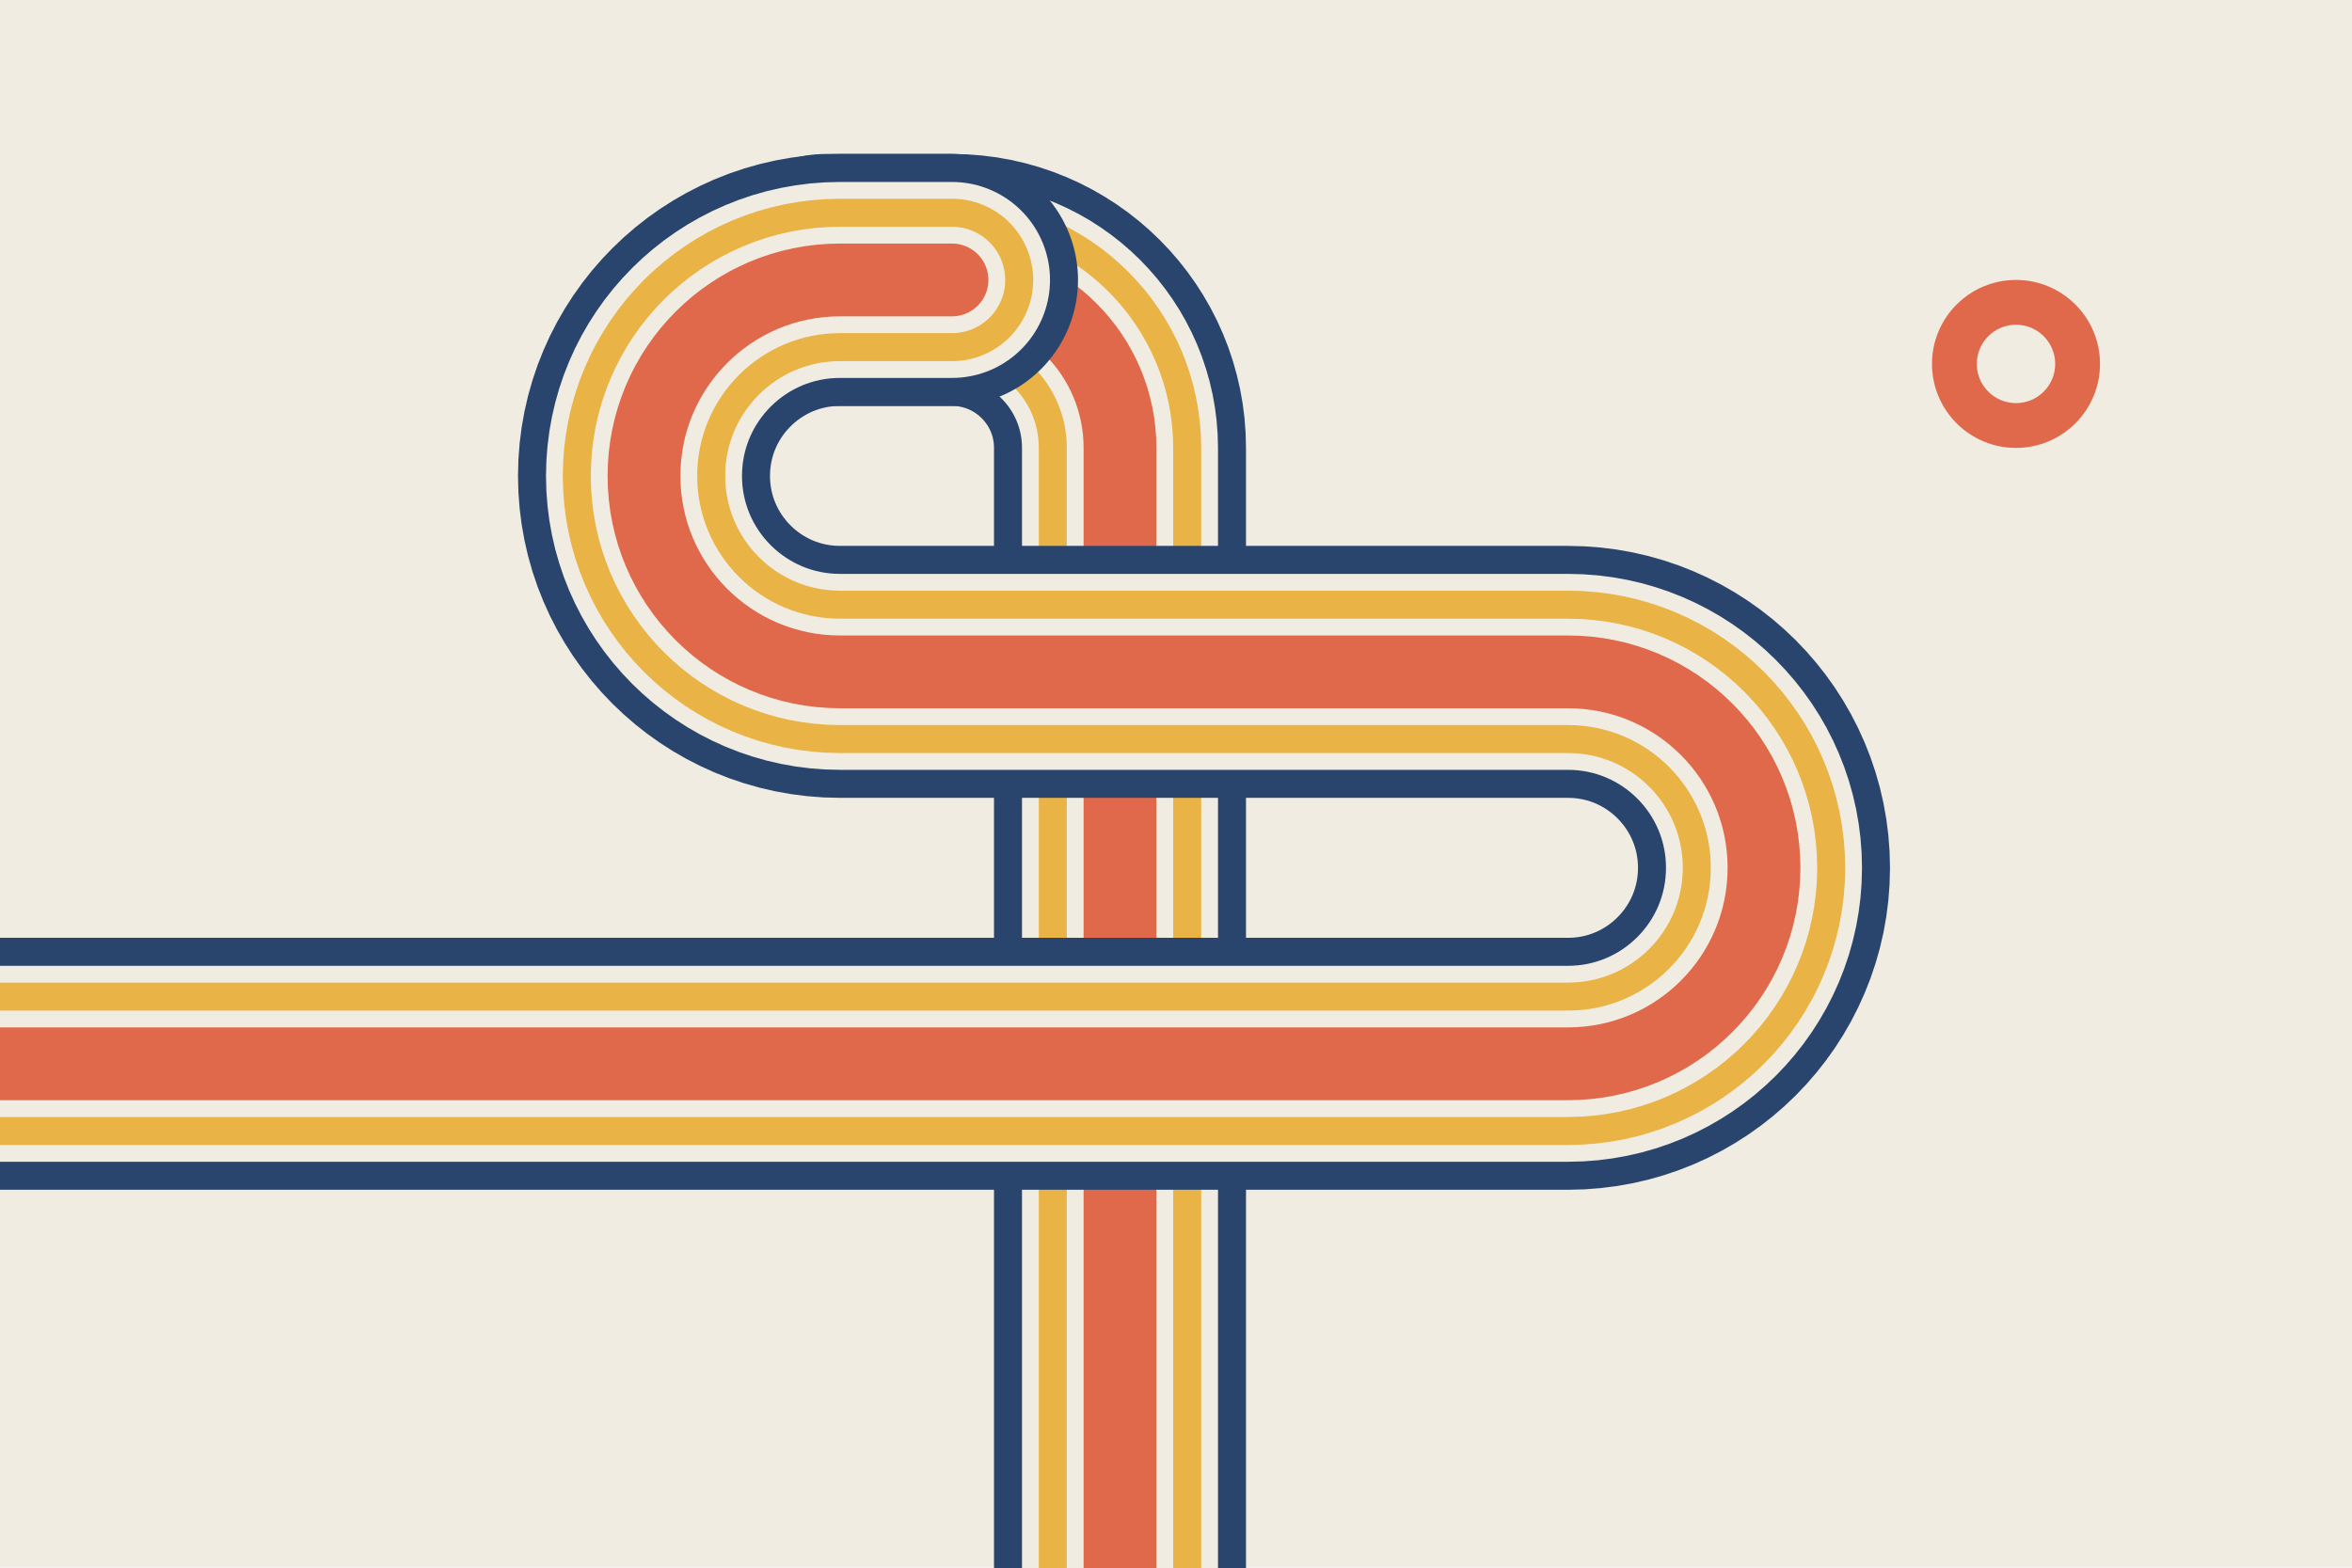
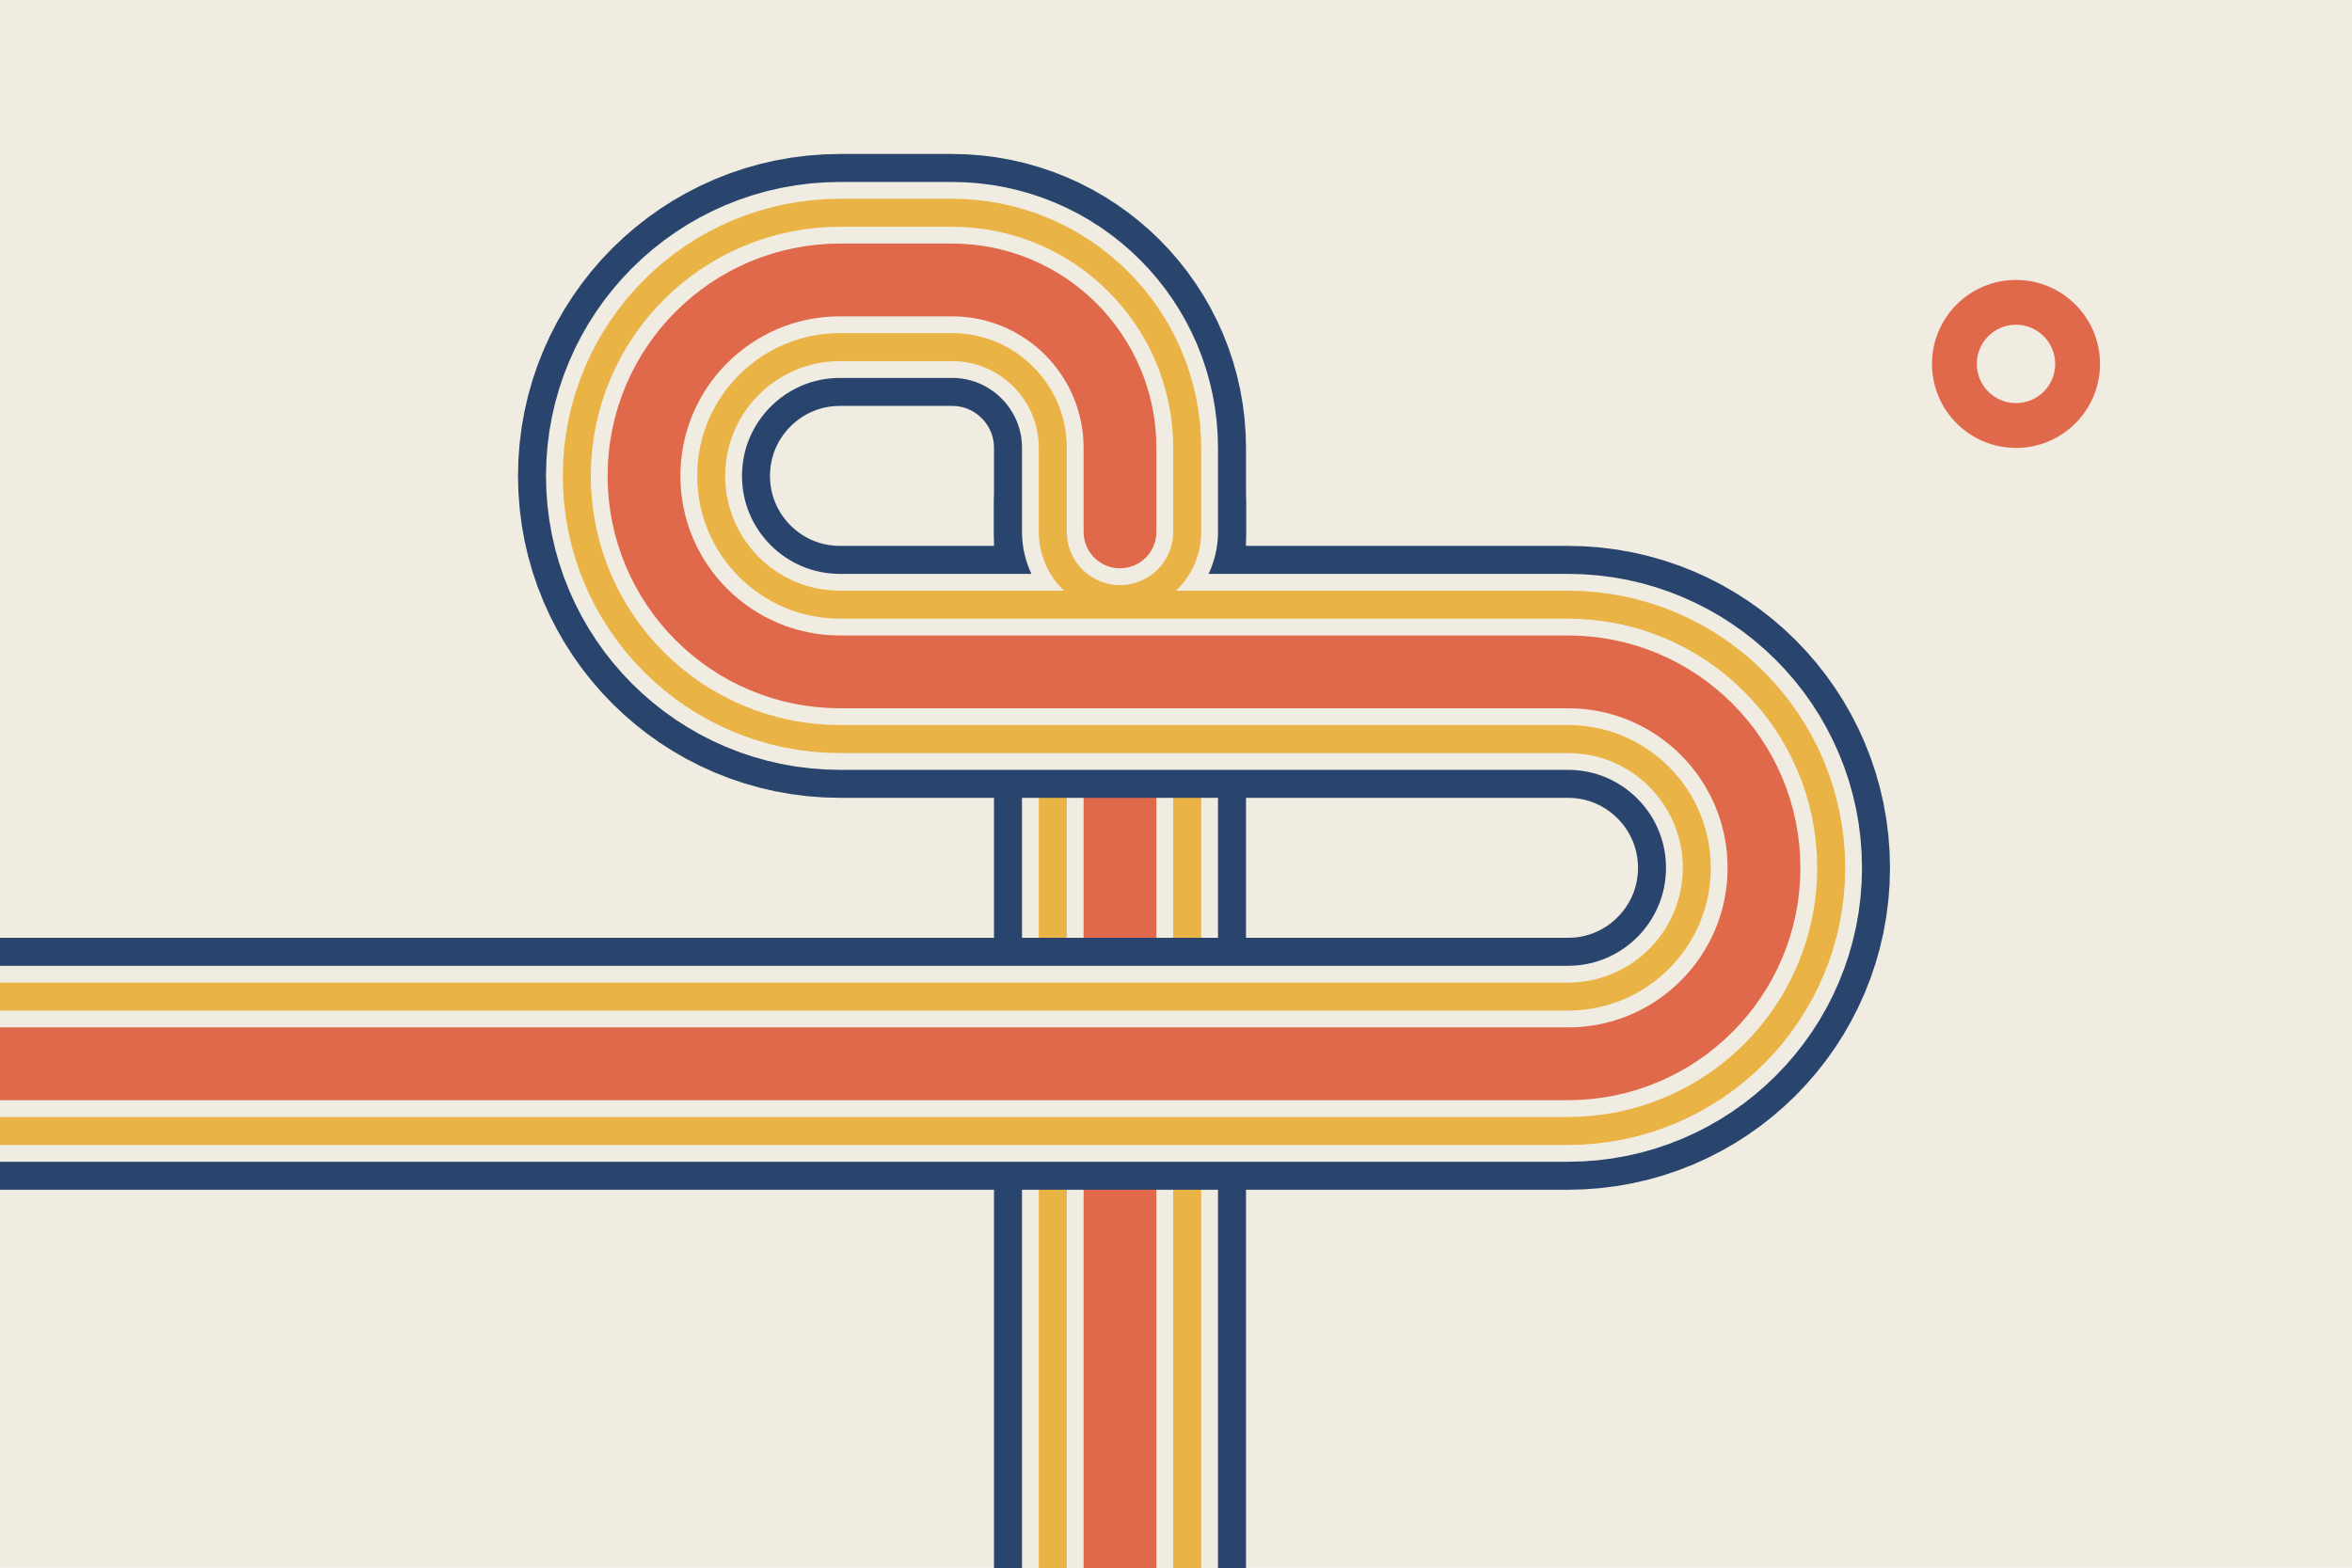
<svg xmlns="http://www.w3.org/2000/svg" viewBox="0 0 840 560" fill="none">
  <rect width="840" height="560" fill="#f1ece1" />
-   <path d="M295 100 H340 A60 60 0 0 1 400 160 V640" stroke="#29456e" stroke-width="90" stroke-linecap="round" fill="none" />
-   <path d="M295 100 H340 A60 60 0 0 1 400 160 V640" stroke="#f1ece1" stroke-width="70" stroke-linecap="round" fill="none" />
-   <path d="M295 100 H340 A60 60 0 0 1 400 160 V640" stroke="#e9b345" stroke-width="58" stroke-linecap="round" fill="none" />
-   <path d="M295 100 H340 A60 60 0 0 1 400 160 V640" stroke="#f1ece1" stroke-width="38" stroke-linecap="round" fill="none" />
-   <path d="M295 100 H340 A60 60 0 0 1 400 160 V640" stroke="#e0684b" stroke-width="26" stroke-linecap="round" fill="none" />
-   <path d="M-80 380 H560 A70 70 0 0 0 560 240 H300 A70 70 0 0 1 300 100 H340" stroke="#29456e" stroke-width="90" stroke-linecap="round" fill="none" />
-   <path d="M-80 380 H560 A70 70 0 0 0 560 240 H300 A70 70 0 0 1 300 100 H340" stroke="#f1ece1" stroke-width="70" stroke-linecap="round" fill="none" />
-   <path d="M-80 380 H560 A70 70 0 0 0 560 240 H300 A70 70 0 0 1 300 100 H340" stroke="#e9b345" stroke-width="58" stroke-linecap="round" fill="none" />
-   <path d="M-80 380 H560 A70 70 0 0 0 560 240 H300 A70 70 0 0 1 300 100 H340" stroke="#f1ece1" stroke-width="38" stroke-linecap="round" fill="none" />
-   <path d="M-80 380 H560 A70 70 0 0 0 560 240 H300 A70 70 0 0 1 300 100 H340" stroke="#e0684b" stroke-width="26" stroke-linecap="round" fill="none" />
+   <path d="M400 180 V640" stroke="#29456e" stroke-width="90" stroke-linecap="round" fill="none" />
+   <path d="M400 180 V640" stroke="#f1ece1" stroke-width="70" stroke-linecap="round" fill="none" />
+   <path d="M400 180 V640" stroke="#e9b345" stroke-width="58" stroke-linecap="round" fill="none" />
+   <path d="M400 180 V640" stroke="#f1ece1" stroke-width="38" stroke-linecap="round" fill="none" />
+   <path d="M400 180 V640" stroke="#e0684b" stroke-width="26" stroke-linecap="round" fill="none" />
+   <path d="M-80 380 H560 A70 70 0 0 0 560 240 H300 A70 70 0 0 1 300 100 H340 A60 60 0 0 1 400 160 V190" stroke="#29456e" stroke-width="90" stroke-linecap="round" fill="none" />
+   <path d="M-80 380 H560 A70 70 0 0 0 560 240 H300 A70 70 0 0 1 300 100 H340 A60 60 0 0 1 400 160 V190" stroke="#f1ece1" stroke-width="70" stroke-linecap="round" fill="none" />
+   <path d="M-80 380 H560 A70 70 0 0 0 560 240 H300 A70 70 0 0 1 300 100 H340 A60 60 0 0 1 400 160 V190" stroke="#e9b345" stroke-width="58" stroke-linecap="round" fill="none" />
+   <path d="M-80 380 H560 A70 70 0 0 0 560 240 H300 A70 70 0 0 1 300 100 H340 A60 60 0 0 1 400 160 V190" stroke="#f1ece1" stroke-width="38" stroke-linecap="round" fill="none" />
+   <path d="M-80 380 H560 A70 70 0 0 0 560 240 H300 A70 70 0 0 1 300 100 H340 A60 60 0 0 1 400 160 V190" stroke="#e0684b" stroke-width="26" stroke-linecap="round" fill="none" />
  <circle cx="720" cy="130" r="30" fill="#e0684b" />
  <circle cx="720" cy="130" r="14" fill="#f1ece1" />
</svg>
